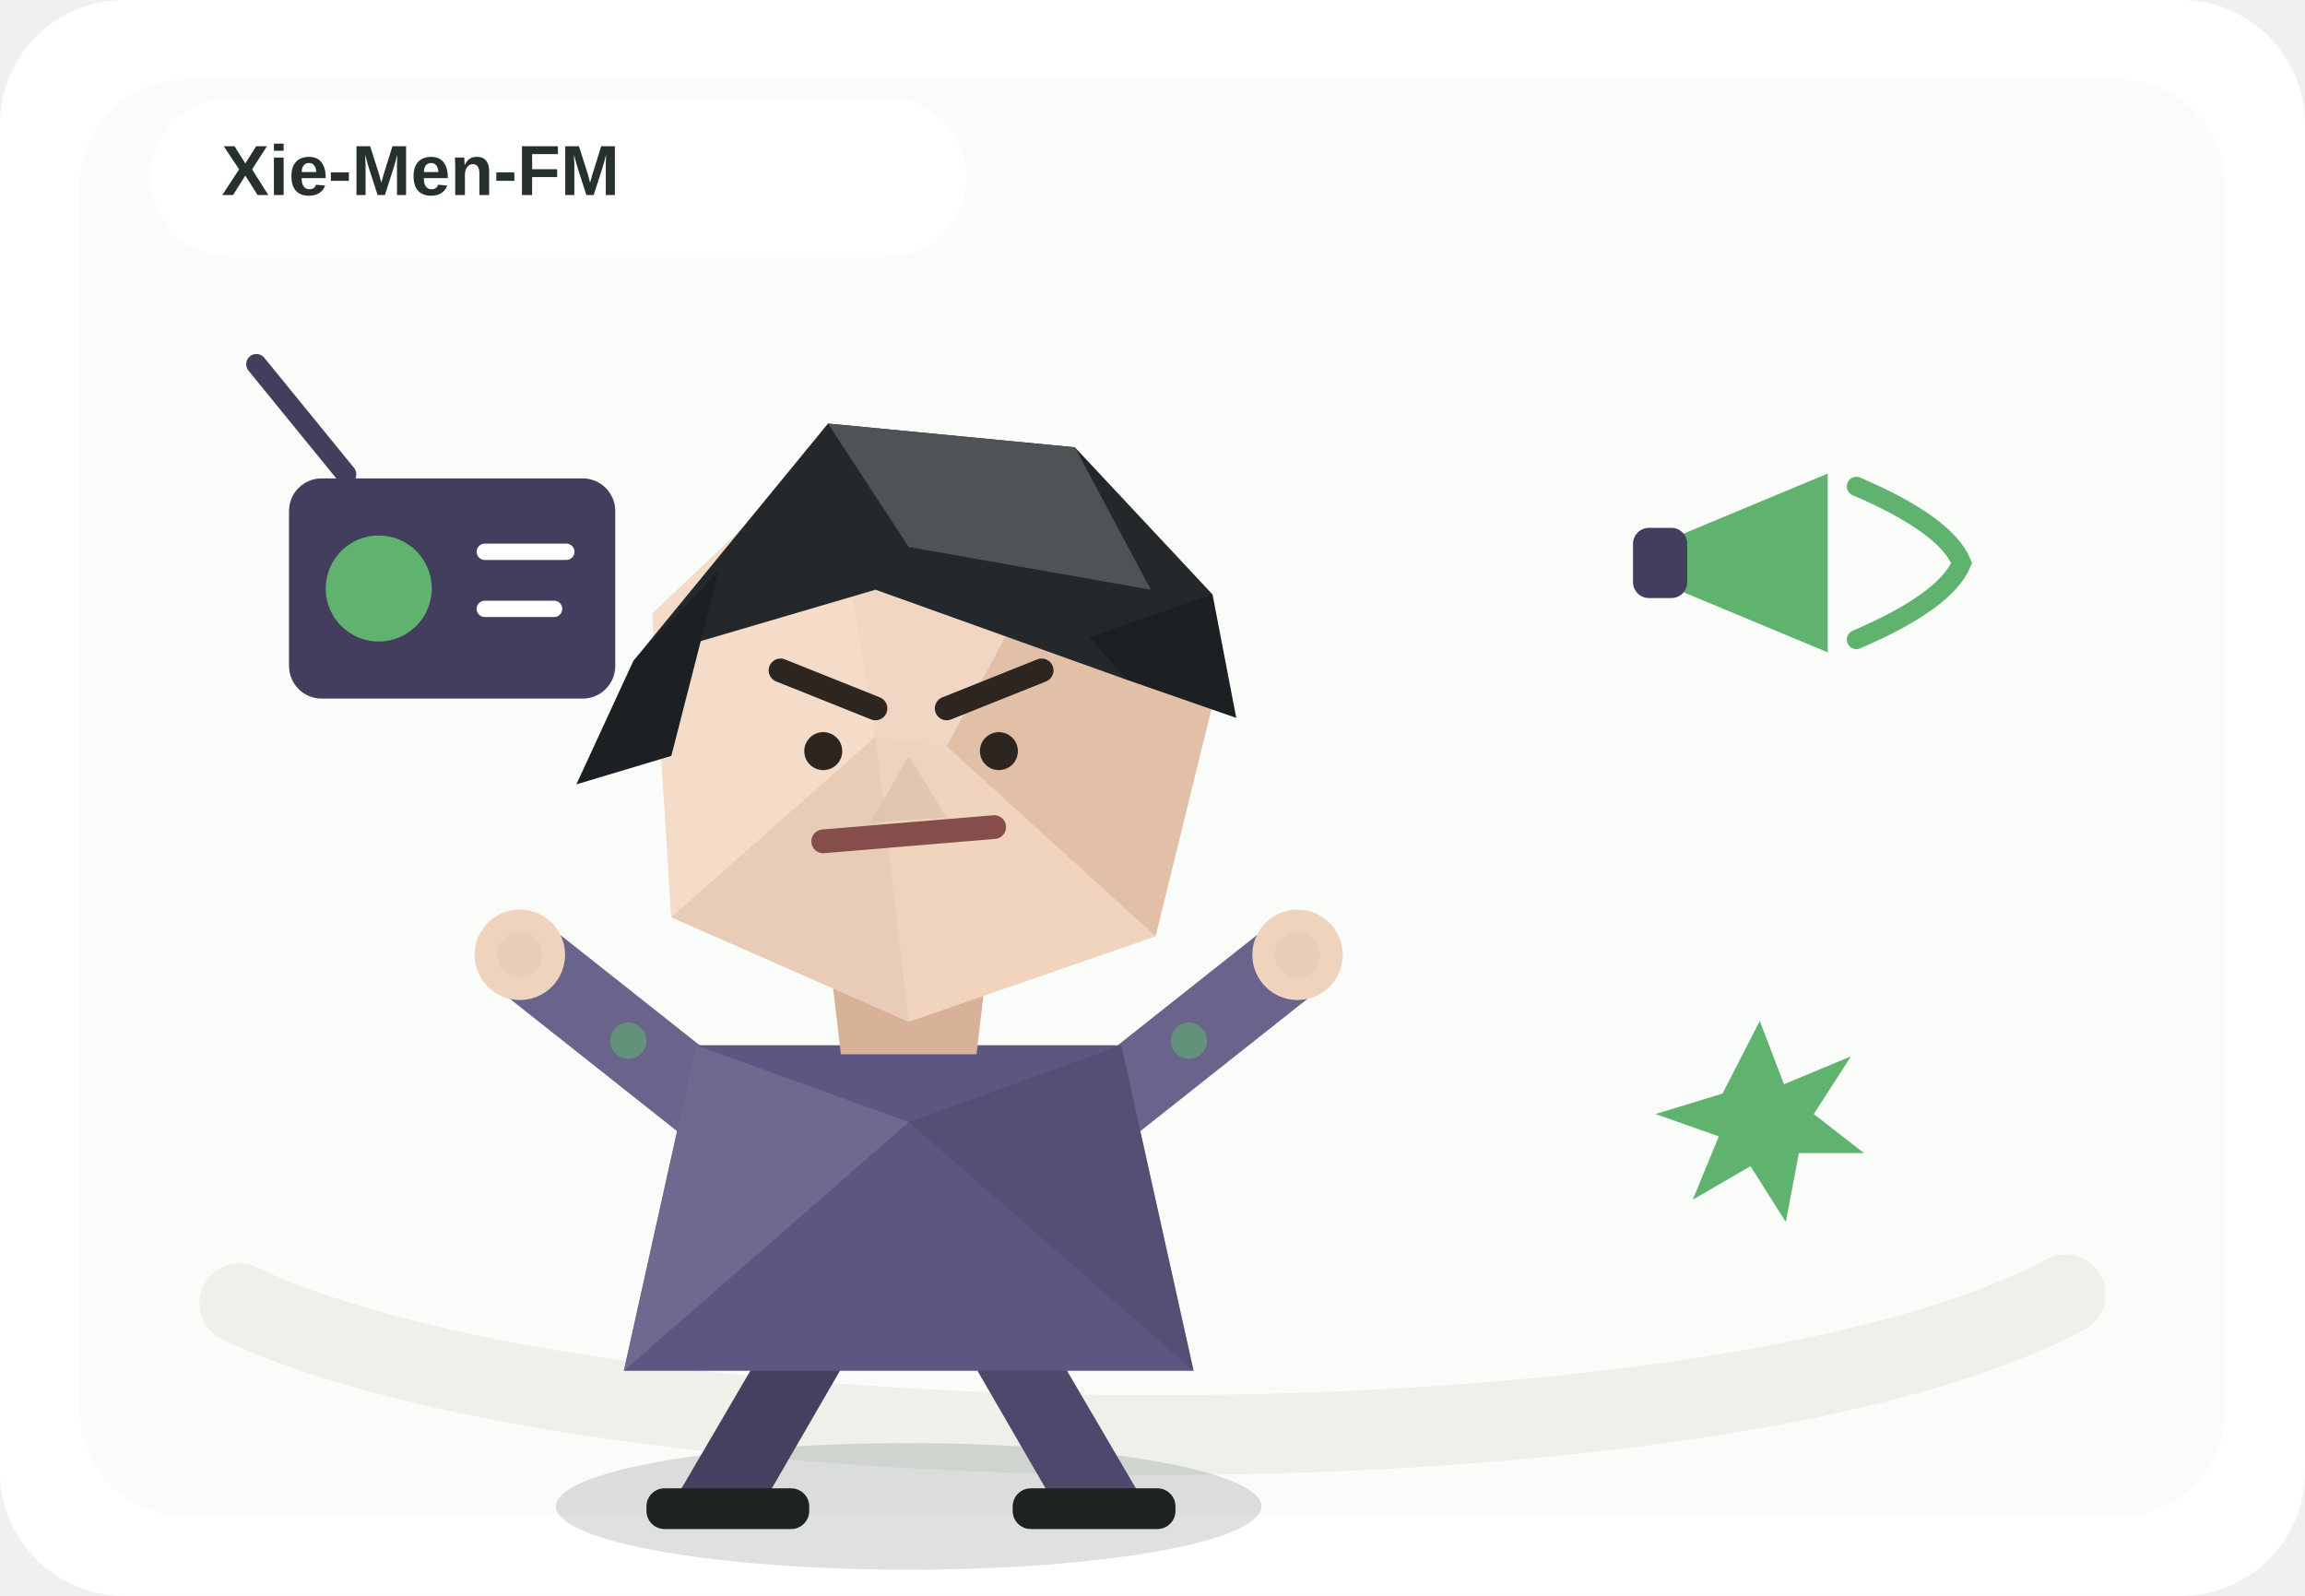
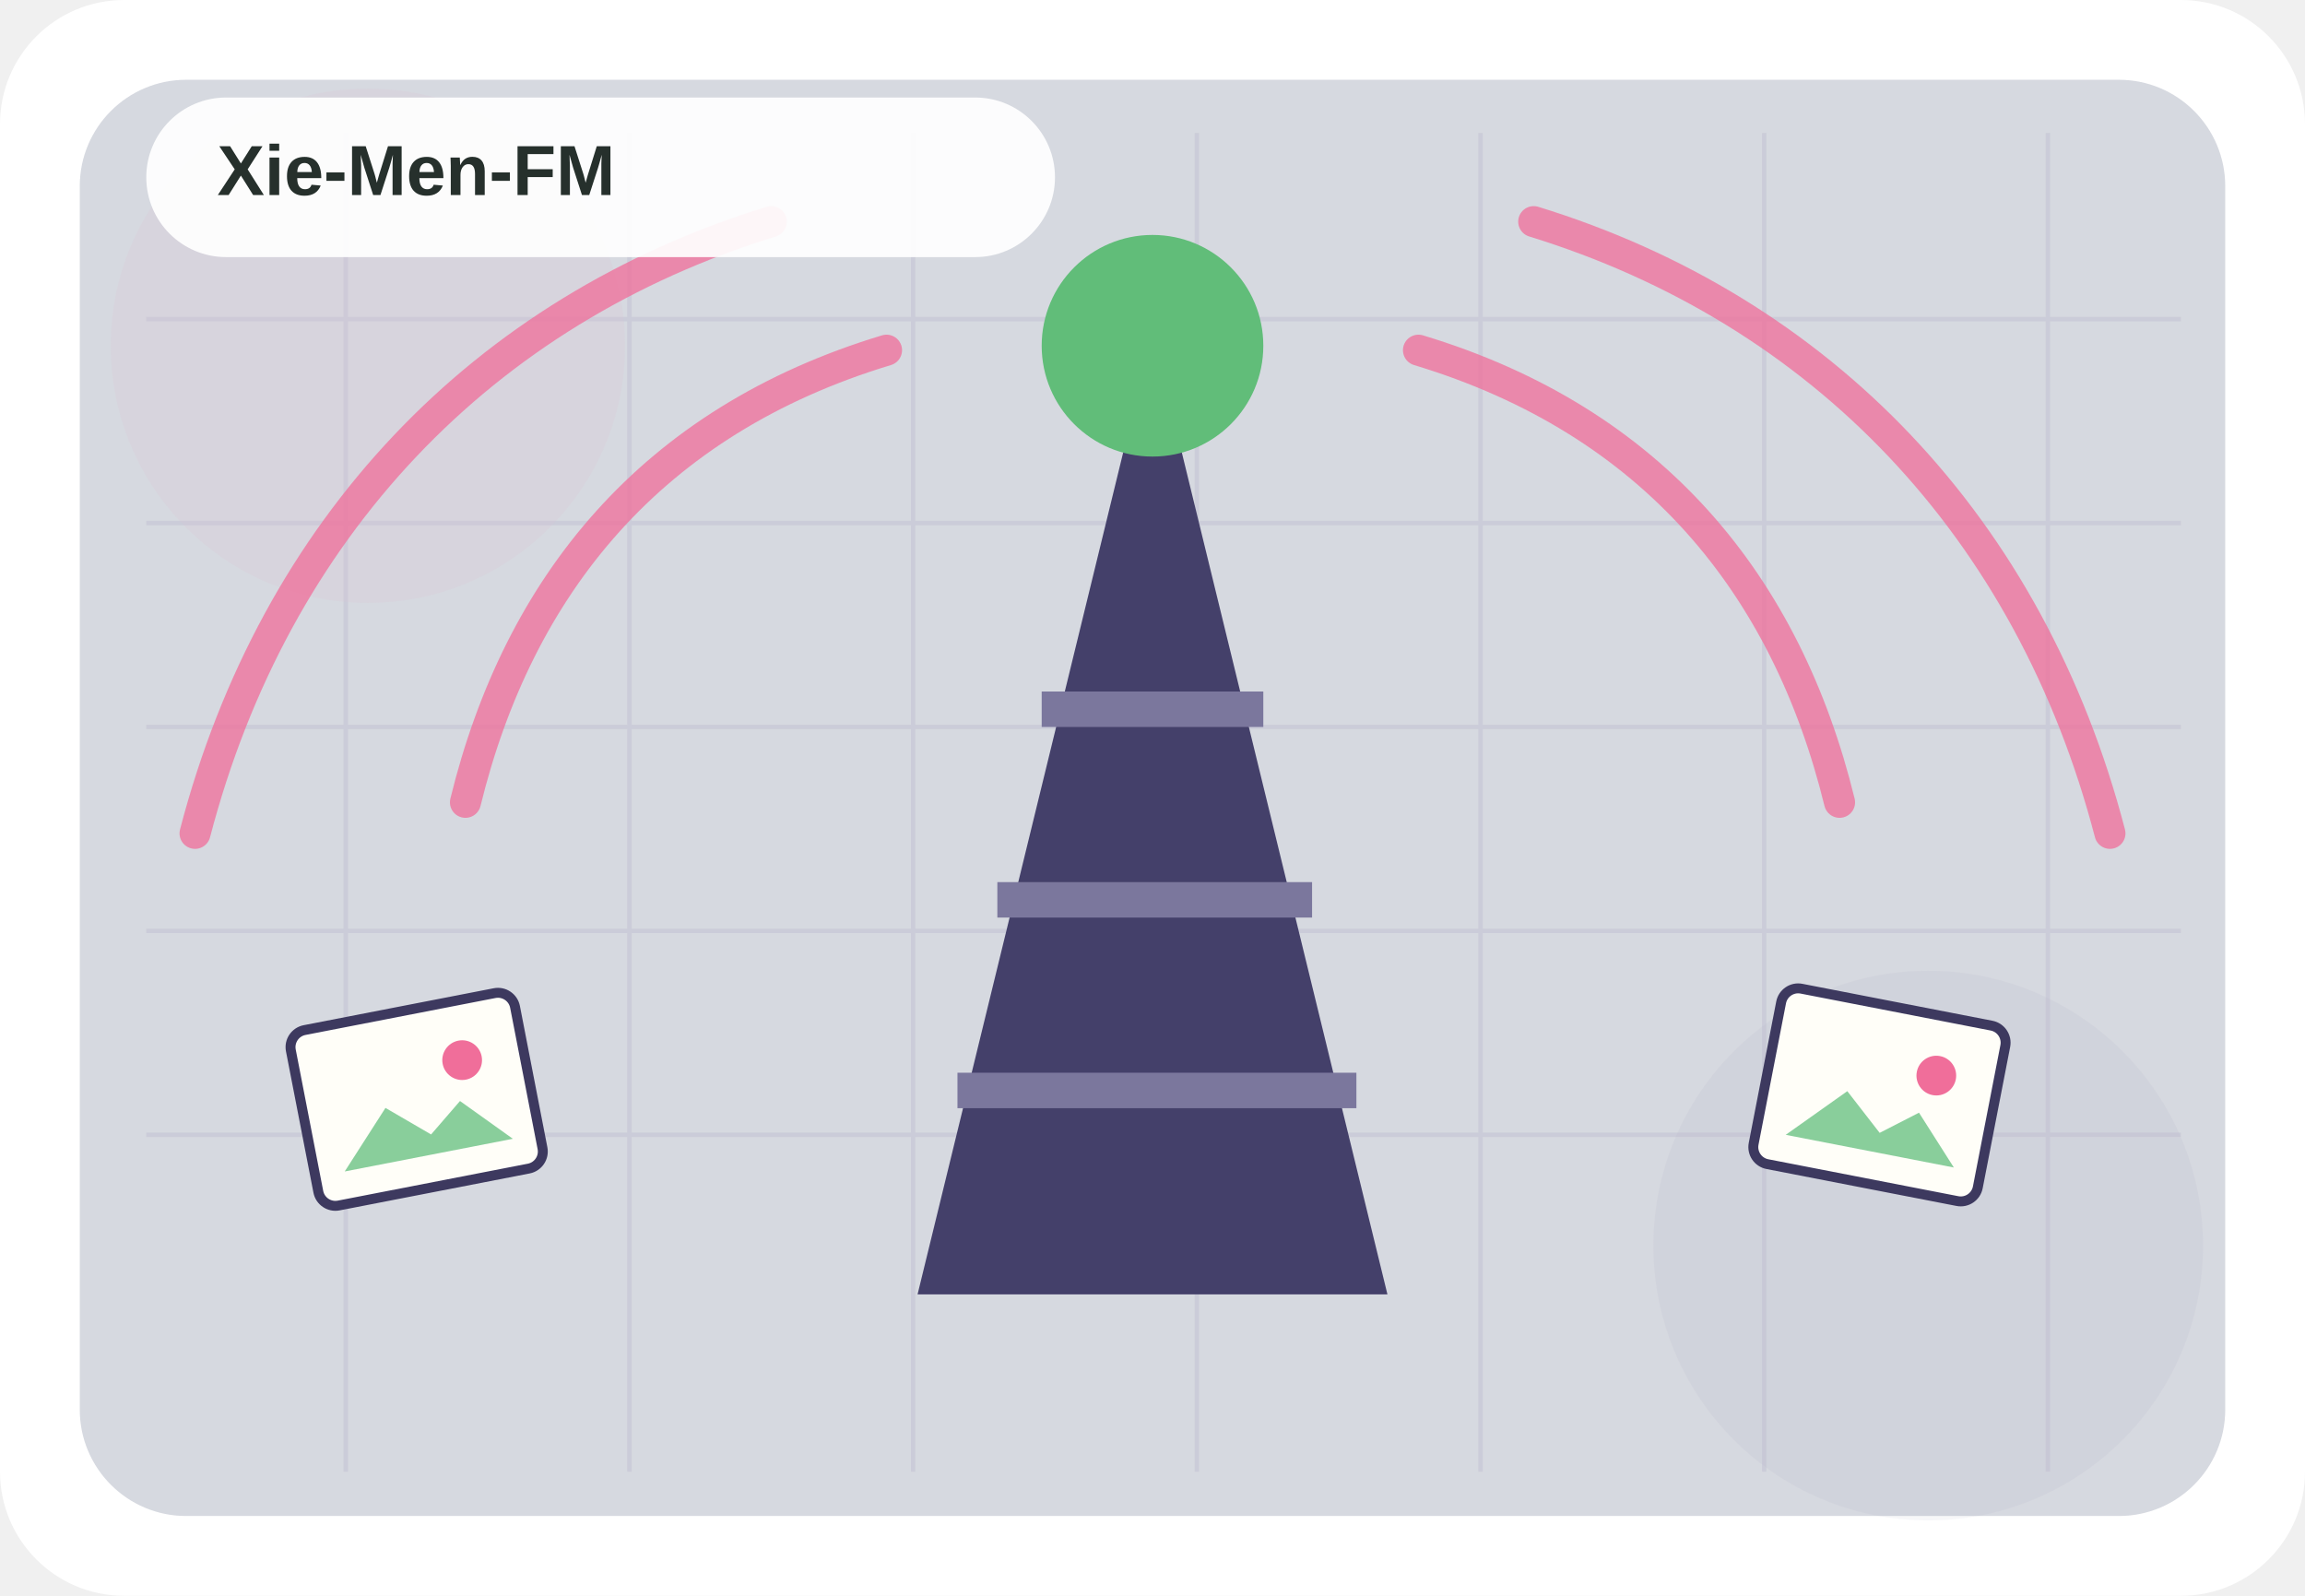
<svg xmlns="http://www.w3.org/2000/svg" width="1040" height="720" viewBox="0 0 520 360" role="img" aria-labelledby="title desc">
  <rect width="520" height="360" rx="28" fill="#ffffff" />
-   <rect x="18" y="18" width="484" height="324" rx="24" fill="#dff0e2" opacity=".2" />
-   <path d="M54 294 C136 333 386 335 466 292" fill="none" stroke="#e9eee6" stroke-width="18" stroke-linecap="round" opacity=".78" />
-   <g transform="translate(102 130) scale(0.92)">
-     <rect x="-40" y="-24" width="80" height="54" rx="8" fill="#433e5e" />
-     <circle cx="-18" cy="3" r="13" fill="#5fb36f" />
-     <path d="M8 -6 H28 M8 8 H25" stroke="#fff" stroke-width="4" stroke-linecap="round" />
-     <path d="M-26 -25 L-48 -52" stroke="#433e5e" stroke-width="5" stroke-linecap="round" />
-   </g>
-   <g transform="translate(408 127) scale(0.72)">
-     <polygon points="-42,-8 6,-28 6,28 -42,8" fill="#5fb36f" />
-     <rect x="-55" y="-11" width="17" height="22" rx="5" fill="#433e5e" />
-     <path d="M15 -24 Q43 -12 48 0 Q43 12 15 24" fill="none" stroke="#5fb36f" stroke-width="6" stroke-linecap="round" />
-   </g>
-   <g transform="translate(397 253) scale(0.42)">
-     <polygon points="0,-54 13,-20 49,-35 29,-4 56,17 21,17 14,54 -5,24 -36,42 -22,8 -56,-4 -20,-15" fill="#5fb36f" />
-   </g>
-   <g transform="translate(205 246) scale(1.02)">
-     <ellipse cx="0" cy="92" rx="78" ry="14" fill="#17201d" opacity=".14" />
-     <polygon points="-28,50 -52,91 -32,91 -10,53" fill="#454060" />
-     <polygon points="28,50 52,91 32,91 10,53" fill="#4e486d" />
-     <rect x="-58" y="88" width="36" height="9" rx="4" fill="#1e2221" />
-     <rect x="23" y="88" width="36" height="9" rx="4" fill="#1e2221" />
-     <path d="M-38 8 L-62 -11 L-86 -30" fill="none" stroke="#6a648c" stroke-width="18" stroke-linecap="round" stroke-linejoin="round" />
-     <circle cx="-62" cy="-11" r="4" fill="#5fb36f" opacity=".58" />
-     <circle cx="-86" cy="-30" r="10" fill="#efd3bc" />
-     <circle cx="-86" cy="-30" r="5" fill="#dcc2ad" opacity=".35" />
-     <path d="M38 8 L62 -11 L86 -30" fill="none" stroke="#6a648c" stroke-width="18" stroke-linecap="round" stroke-linejoin="round" />
-     <circle cx="62" cy="-11" r="4" fill="#5fb36f" opacity=".58" />
-     <circle cx="86" cy="-30" r="10" fill="#efd3bc" />
-     <circle cx="86" cy="-30" r="5" fill="#dcc2ad" opacity=".35" />
-     <polygon points="-47,-10 47,-10 63,62 -63,62" fill="#5d5682" />
-     <polygon points="-47,-10 0,7 -63,62" fill="#746e94" opacity=".78" />
-     <polygon points="47,-10 0,7 63,62" fill="#524c72" opacity=".72" />
-     <polygon points="-17,-25 17,-25 15,-8 -15,-8" fill="#d8b298" />
-     <g transform="translate(0 -74) scale(1.05)">
-       <polygon points="-54,-30 -17,-65 38,-58 66,-19 52,38 0,56 -50,34" fill="#efd3bc" />
-       <polygon points="-54,-30 -17,-65 -7,-4 -50,34" fill="#f6dfcd" opacity=".76" />
-       <polygon points="-17,-65 38,-58 8,-2 -7,-4" fill="#f1d7c3" />
-       <polygon points="38,-58 66,-19 52,38 8,-2" fill="#d8b298" opacity=".58" />
-       <polygon points="-50,34 -7,-4 0,56" fill="#e3c8b3" opacity=".62" />
-       <polygon points="8,-2 52,38 0,56" fill="#f0d5bf" opacity=".62" />
-       <polygon points="-58,-20 -17,-70 35,-65 64,-34 46,-16 -7,-35" fill="#24282b" />
-       <polygon points="-17,-70 35,-65 51,-35 0,-44" fill="#505355" />
-       <polygon points="46,-16 69,-8 64,-34 38,-25" fill="#1d2022" />
-       <polygon points="-58,-20 -70,6 -50,0 -40,-39" fill="#1d2022" />
-       <path d="M-27 -18 L-7 -10 M8 -10 L28 -18" stroke="#2d2520" stroke-width="5" stroke-linecap="round" />
-       <circle cx="-18" cy="-1" r="4" fill="#2d2520" />
-       <circle cx="19" cy="-1" r="4" fill="#2d2520" />
-       <polygon points="0,0 -8,14 8,13" fill="#dcc2ad" opacity=".75" />
-       <path d="M-18 18 L18 15" stroke="#854e4a" stroke-width="5" stroke-linecap="round" />
+   <rect x="18" y="18" width="484" height="324" rx="24" fill="#e6f4ea" opacity=".32" />
+   <path d="M33 72 H492 M33 118 H492 M33 164 H492 M33 210 H492 M33 256 H492 M78 30 V332 M142 30 V332 M206 30 V332 M270 30 V332 M334 30 V332 M398 30 V332 M462 30 V332" stroke="#d5d4e0" stroke-width="1" opacity=".4" />
+   <circle cx="83" cy="78" r="58" fill="#fcdfe9" opacity=".22" />
+   <circle cx="435" cy="281" r="62" fill="#d5d4e0" opacity=".18" />
+   <rect x="18" y="18" width="484" height="324" rx="24" fill="#5f5a88" opacity=".22" />
+   <path d="M260 75 L207 292 H313 Z" fill="#44406a" />
+   <path d="M235 160 H285 M225 203 H296 M216 246 H306" stroke="#7b779d" stroke-width="8" />
+   <circle cx="260" cy="78" r="25" fill="#61bd79" />
+   <path d="M200 79 C147 95 117 132 105 181 M320 79 C373 95 403 132 415 181 M174 50 C109 70 62 119 44 188 M346 50 C411 70 458 119 476 188" fill="none" stroke="#f06e9a" stroke-width="7" stroke-linecap="round" opacity=".75" />
+   <g transform="translate(94 248) scale(0.56)">
+     <rect x="-46" y="-36" width="92" height="72" rx="7" fill="#fffef8" stroke="#3d395f" stroke-width="4" transform="rotate(-11)" />
+     <g transform="rotate(-11)">
+       <circle cx="21" cy="-12" r="8" fill="#f06e9a" />
+       <path d="M-34 23 L-13 1 L3 15 L17 4 L35 23 Z" fill="#89ce9b" />
    </g>
  </g>
-   <g transform="translate(34 42)">
-     <rect x="0" y="-20" width="184" height="36" rx="18" fill="#ffffff" opacity=".9" />
-     <text x="16" y="2" font-family="Arial, Helvetica, sans-serif" font-size="16" font-weight="800" fill="#26302c">Xie-Men-FM</text>
+   <g transform="translate(424 247) scale(0.56)">
+     <rect x="-46" y="-36" width="92" height="72" rx="7" fill="#fffef8" stroke="#3d395f" stroke-width="4" transform="rotate(11)" />
+     <g transform="rotate(11)">
+       <circle cx="21" cy="-12" r="8" fill="#f06e9a" />
+       <path d="M-34 23 L-13 1 L3 15 L17 4 L35 23 Z" fill="#89ce9b" />
+     </g>
+   </g>
+   <g transform="translate(33 42)">
+     <rect x="0" y="-20" width="205" height="36" rx="18" fill="#ffffff" opacity=".92" />
+     <text x="16" y="2" font-family="Arial, Helvetica, sans-serif" font-size="16" font-weight="900" fill="#26302c">Xie-Men-FM</text>
  </g>
</svg>
